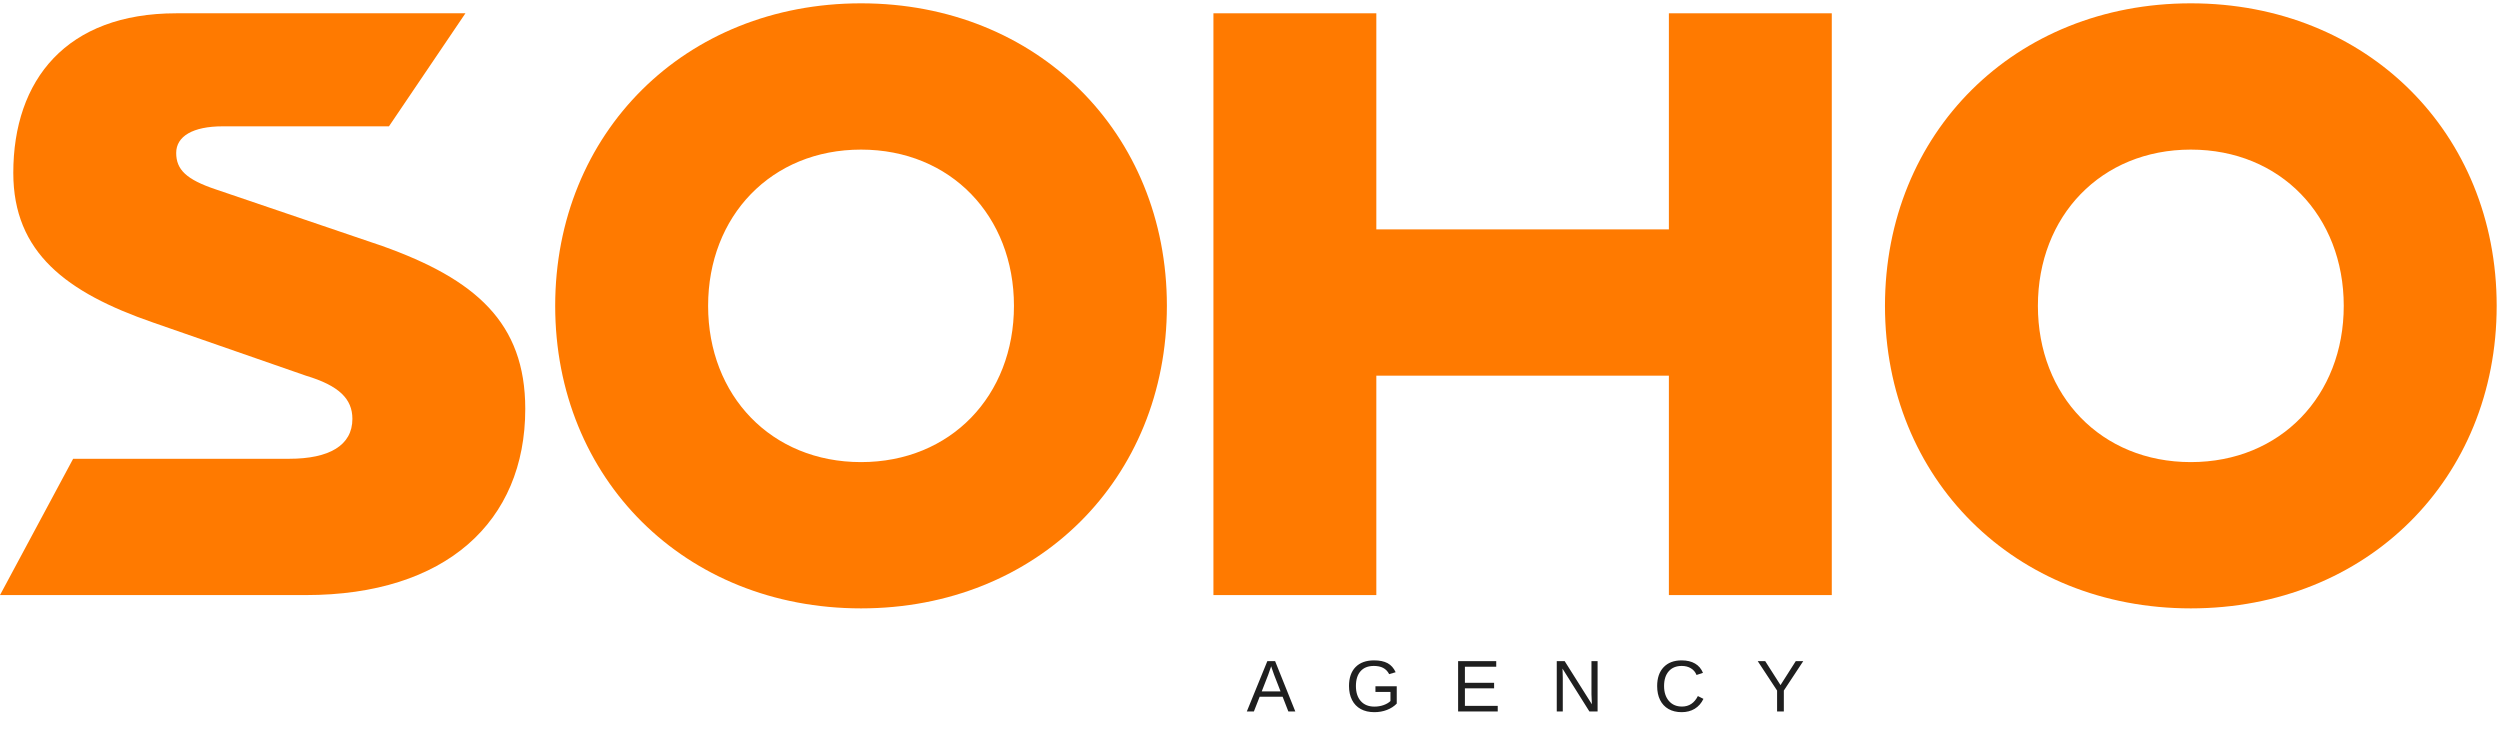
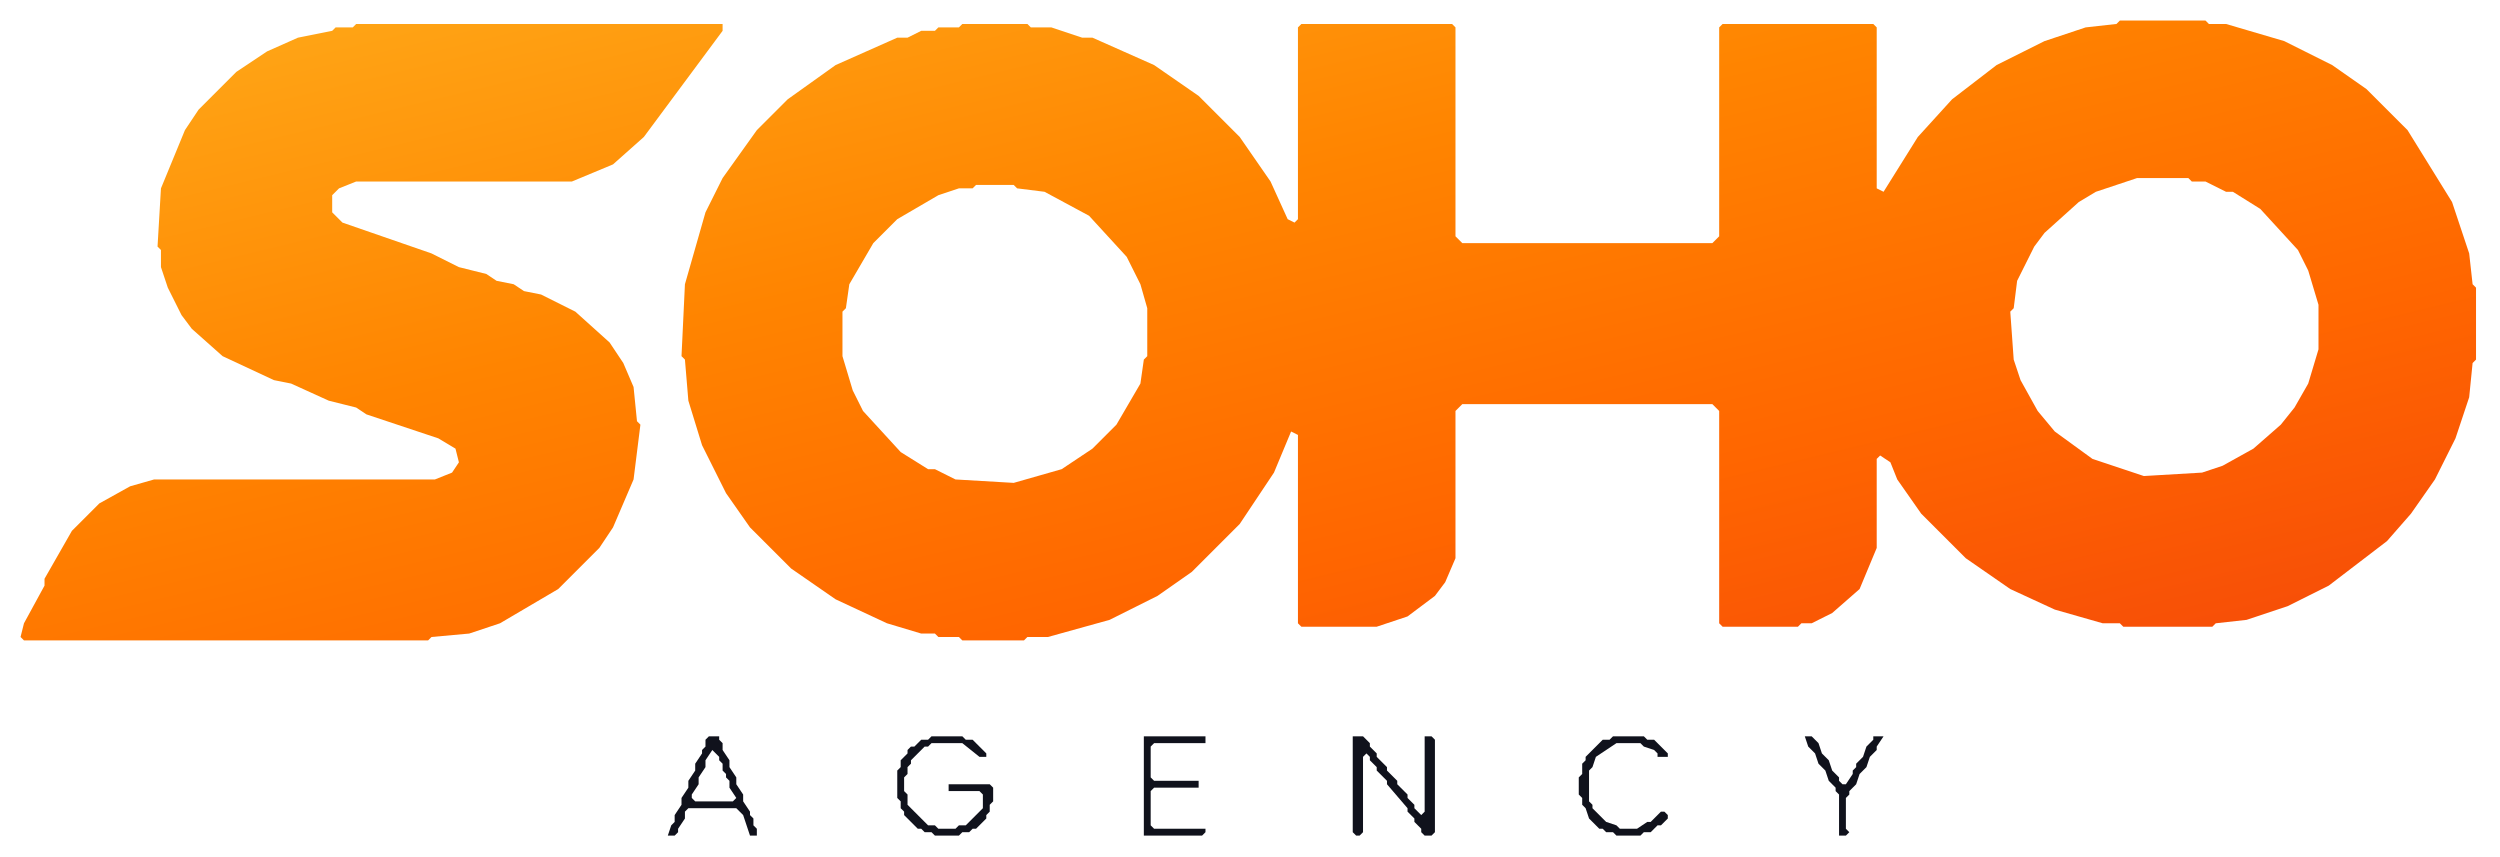
- <svg xmlns="http://www.w3.org/2000/svg" width="752" height="222" viewBox="0 36 752 222" role="img" aria-label="SOHO Agency logo">
-   <g fill="#FF7A00">
-     <path d="M140 40H53C20 40 4 60 4 88c0 24 16 36 42 45l46 16c10 3 14 7 14 13 0 8-7 12-19 12H22L0 215h92c42 0 66-22 66-56 0-26-15-39-43-49L65 93c-9-3-12-6-12-11 0-5 5-8 14-8h50z" />
-     <path fill-rule="evenodd" d="M259 37c-53 0-92 39-92 91s39 91 92 91 92-39 92-91-39-91-92-91zm0 44c-27 0-46 20-46 47s19 47 46 47 46-20 46-47-19-47-46-47z" />
-     <path d="M365 40h49v65h88V40h49v175h-49v-66h-88v66h-49z" />
-     <path fill-rule="evenodd" d="M659 37c-53 0-92 39-92 91s39 91 92 91 92-39 92-91-39-91-92-91zm0 44c-27 0-46 20-46 47s19 47 46 47 46-20 46-47-19-47-46-47z" />
-   </g>
-   <text x="375" y="250" fill="#1F1F1F" font-family="Arial,Helvetica,sans-serif" font-size="22" letter-spacing="15">AGENCY</text>
+ <svg xmlns="http://www.w3.org/2000/svg" viewBox="12 25 730 250" width="730" height="250" role="img" aria-label="SOHO Agency — bản logo cách điệu theo ảnh tham chiếu">
+   <defs>
+     <linearGradient id="orangeGradient" x1="0%" y1="0%" x2="95%" y2="100%">
+       <stop offset="0%" stop-color="#FFAA19" />
+       <stop offset="39%" stop-color="#FF8400" />
+       <stop offset="72%" stop-color="#FF6600" />
+       <stop offset="100%" stop-color="#F64C08" />
+     </linearGradient>
+     <linearGradient id="iconGradient" x1="0%" y1="0%" x2="100%" y2="100%">
+       <stop offset="0%" stop-color="#FF9F08" />
+       <stop offset="55%" stop-color="#FF7800" />
+       <stop offset="100%" stop-color="#FF4C07" />
+     </linearGradient>
+   </defs>
+   <path d="M 223 32 L 116 32 L 115 33 L 110 33 L 109 34 L 99 36 L 90 40 L 81 46 L 70 57 L 66 63 L 59 80 L 58 97 L 59 98 L 59 103 L 61 109 L 65 117 L 68 121 L 77 129 L 92 136 L 97 137 L 108 142 L 116 144 L 119 146 L 140 153 L 145 156 L 146 160 L 144 163 L 139 165 L 57 165 L 50 167 L 41 172 L 33 180 L 25 194 L 25 196 L 19 207 L 18 211 L 19 212 L 137 212 L 138 211 L 149 210 L 158 207 L 175 197 L 187 185 L 191 179 L 197 165 L 199 149 L 198 148 L 197 138 L 194 131 L 190 125 L 180 116 L 170 111 L 165 110 L 162 108 L 157 107 L 154 105 L 146 103 L 138 99 L 112 90 L 109 87 L 109 82 L 111 80 L 116 78 L 179 78 L 191 73 L 200 65 L 223 34 Z M 735 109 L 734 108 L 733 99 L 728 84 L 715 63 L 703 51 L 693 44 L 679 37 L 662 32 L 657 32 L 656 31 L 631 31 L 630 32 L 621 33 L 609 37 L 595 44 L 582 54 L 572 65 L 562 81 L 560 80 L 560 33 L 559 32 L 515 32 L 514 33 L 514 94 L 512 96 L 439 96 L 437 94 L 437 33 L 436 32 L 392 32 L 391 33 L 391 89 L 390 90 L 388 89 L 383 78 L 374 65 L 362 53 L 349 44 L 331 36 L 328 36 L 319 33 L 313 33 L 312 32 L 293 32 L 292 33 L 286 33 L 285 34 L 281 34 L 277 36 L 274 36 L 256 44 L 242 54 L 233 63 L 223 77 L 218 87 L 212 108 L 211 129 L 212 130 L 213 142 L 217 155 L 224 169 L 231 179 L 243 191 L 256 200 L 271 207 L 281 210 L 285 210 L 286 211 L 292 211 L 293 212 L 311 212 L 312 211 L 318 211 L 336 206 L 350 199 L 360 192 L 374 178 L 384 163 L 389 151 L 391 152 L 391 207 L 392 208 L 414 208 L 423 205 L 431 199 L 434 195 L 437 188 L 437 145 L 439 143 L 512 143 L 514 145 L 514 207 L 515 208 L 537 208 L 538 207 L 541 207 L 547 204 L 555 197 L 560 185 L 560 159 L 561 158 L 564 160 L 566 165 L 573 175 L 586 188 L 599 197 L 612 203 L 626 207 L 631 207 L 632 208 L 658 208 L 659 207 L 668 206 L 680 202 L 692 196 L 709 183 L 716 175 L 723 165 L 729 153 L 733 141 L 734 131 L 735 130 Z M 297 79 L 308 79 L 309 80 L 317 81 L 330 88 L 341 100 L 345 108 L 347 115 L 347 129 L 346 130 L 345 137 L 338 149 L 331 156 L 322 162 L 308 166 L 291 165 L 285 162 L 283 162 L 275 157 L 264 145 L 261 139 L 258 129 L 258 116 L 259 115 L 260 108 L 267 96 L 274 89 L 286 82 L 292 80 L 296 80 Z M 636 77 L 651 77 L 652 78 L 656 78 L 662 81 L 664 81 L 672 86 L 683 98 L 686 104 L 689 114 L 689 127 L 686 137 L 682 144 L 678 149 L 670 156 L 661 161 L 655 163 L 638 164 L 623 159 L 612 151 L 607 145 L 602 136 L 600 130 L 599 116 L 600 115 L 601 107 L 606 97 L 609 93 L 619 84 L 624 81 Z" fill="url(#orangeGradient)" fill-rule="evenodd" />
+   <path d="M 539 240 L 540 243 L 542 245 L 543 248 L 545 250 L 546 253 L 548 255 L 548 256 L 549 257 L 549 269 L 551 269 L 552 268 L 551 267 L 551 258 L 552 257 L 552 256 L 554 254 L 555 251 L 557 249 L 558 246 L 560 244 L 560 243 L 562 240 L 559 240 L 559 241 L 557 243 L 556 246 L 554 248 L 554 249 L 553 250 L 553 251 L 551 254 L 550 254 L 549 253 L 549 252 L 547 250 L 546 247 L 544 245 L 543 242 L 541 240 Z M 483 240 L 482 241 L 480 241 L 475 246 L 475 247 L 474 248 L 474 251 L 473 252 L 473 257 L 474 258 L 474 260 L 475 261 L 476 264 L 479 267 L 480 267 L 481 268 L 483 268 L 484 269 L 491 269 L 492 268 L 494 268 L 496 266 L 497 266 L 499 264 L 499 263 L 498 262 L 497 262 L 494 265 L 493 265 L 490 267 L 485 267 L 484 266 L 481 265 L 477 261 L 477 260 L 476 259 L 476 250 L 477 249 L 478 246 L 484 242 L 491 242 L 492 243 L 495 244 L 496 245 L 496 246 L 499 246 L 499 245 L 495 241 L 493 241 L 492 240 Z M 407 240 L 407 268 L 408 269 L 409 269 L 410 268 L 410 246 L 411 245 L 412 246 L 412 247 L 414 249 L 414 250 L 417 253 L 417 254 L 423 261 L 423 262 L 425 264 L 425 265 L 427 267 L 427 268 L 428 269 L 430 269 L 431 268 L 431 241 L 430 240 L 428 240 L 428 262 L 427 263 L 425 261 L 425 260 L 423 258 L 423 257 L 420 254 L 420 253 L 417 250 L 417 249 L 414 246 L 414 245 L 412 243 L 412 242 L 410 240 Z M 346 240 L 346 269 L 363 269 L 364 268 L 364 267 L 349 267 L 348 266 L 348 256 L 349 255 L 362 255 L 362 253 L 349 253 L 348 252 L 348 243 L 349 242 L 364 242 L 364 240 Z M 284 240 L 283 241 L 281 241 L 279 243 L 278 243 L 277 244 L 277 245 L 275 247 L 275 249 L 274 250 L 274 258 L 275 259 L 275 261 L 276 262 L 276 263 L 280 267 L 281 267 L 282 268 L 284 268 L 285 269 L 292 269 L 293 268 L 295 268 L 296 267 L 297 267 L 300 264 L 300 263 L 301 262 L 301 260 L 302 259 L 302 255 L 301 254 L 289 254 L 289 256 L 298 256 L 299 257 L 299 261 L 294 266 L 292 266 L 291 267 L 286 267 L 285 266 L 283 266 L 277 260 L 277 257 L 276 256 L 276 252 L 277 251 L 277 249 L 278 248 L 278 247 L 282 243 L 283 243 L 284 242 L 293 242 L 298 246 L 300 246 L 300 245 L 296 241 L 294 241 L 293 240 Z M 219 240 L 218 241 L 218 243 L 217 244 L 217 245 L 215 248 L 215 250 L 213 253 L 213 255 L 211 258 L 211 260 L 209 263 L 209 265 L 208 266 L 207 269 L 209 269 L 210 268 L 210 267 L 212 264 L 212 262 L 213 261 L 227 261 L 229 263 L 231 269 L 233 269 L 233 267 L 232 266 L 232 264 L 231 263 L 231 262 L 229 259 L 229 257 L 227 254 L 227 252 L 225 249 L 225 247 L 223 244 L 223 242 L 222 241 L 222 240 Z M 220 244 L 222 246 L 222 247 L 223 248 L 223 250 L 224 251 L 224 252 L 225 253 L 225 255 L 227 258 L 226 259 L 215 259 L 214 258 L 214 257 L 216 254 L 216 252 L 218 249 L 218 247 Z" fill="#10121C" fill-rule="evenodd" />
</svg>
